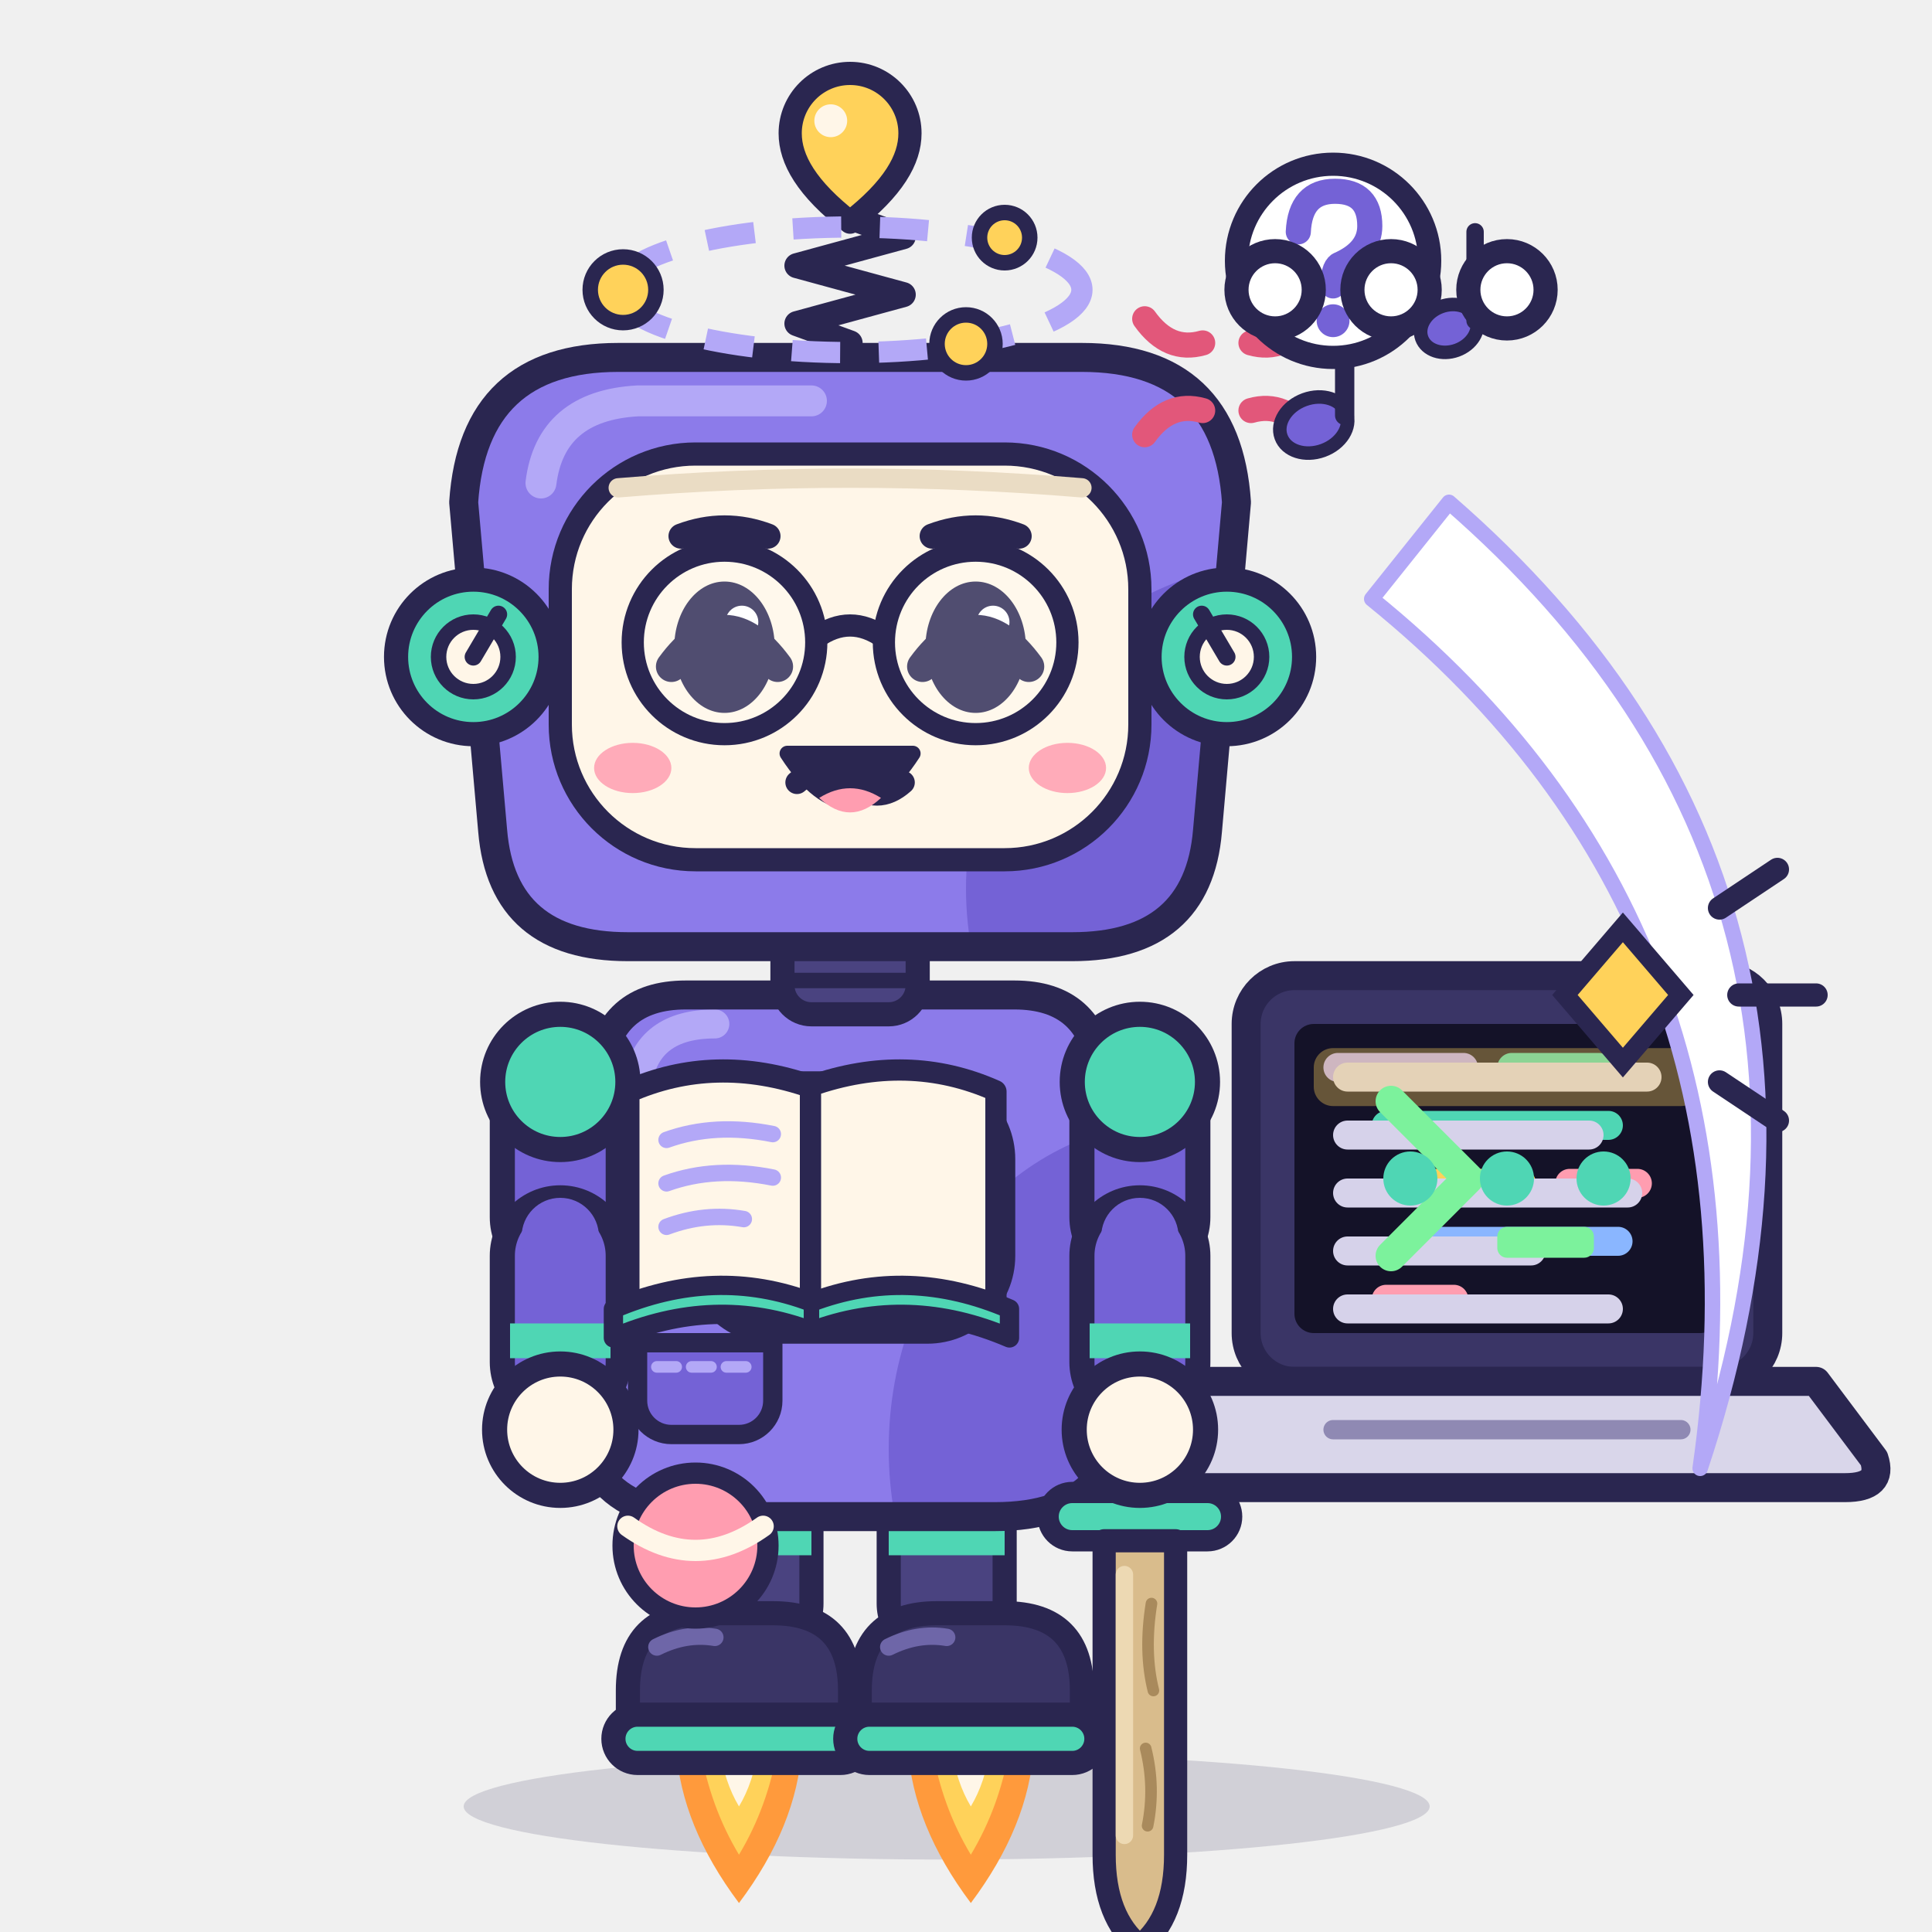
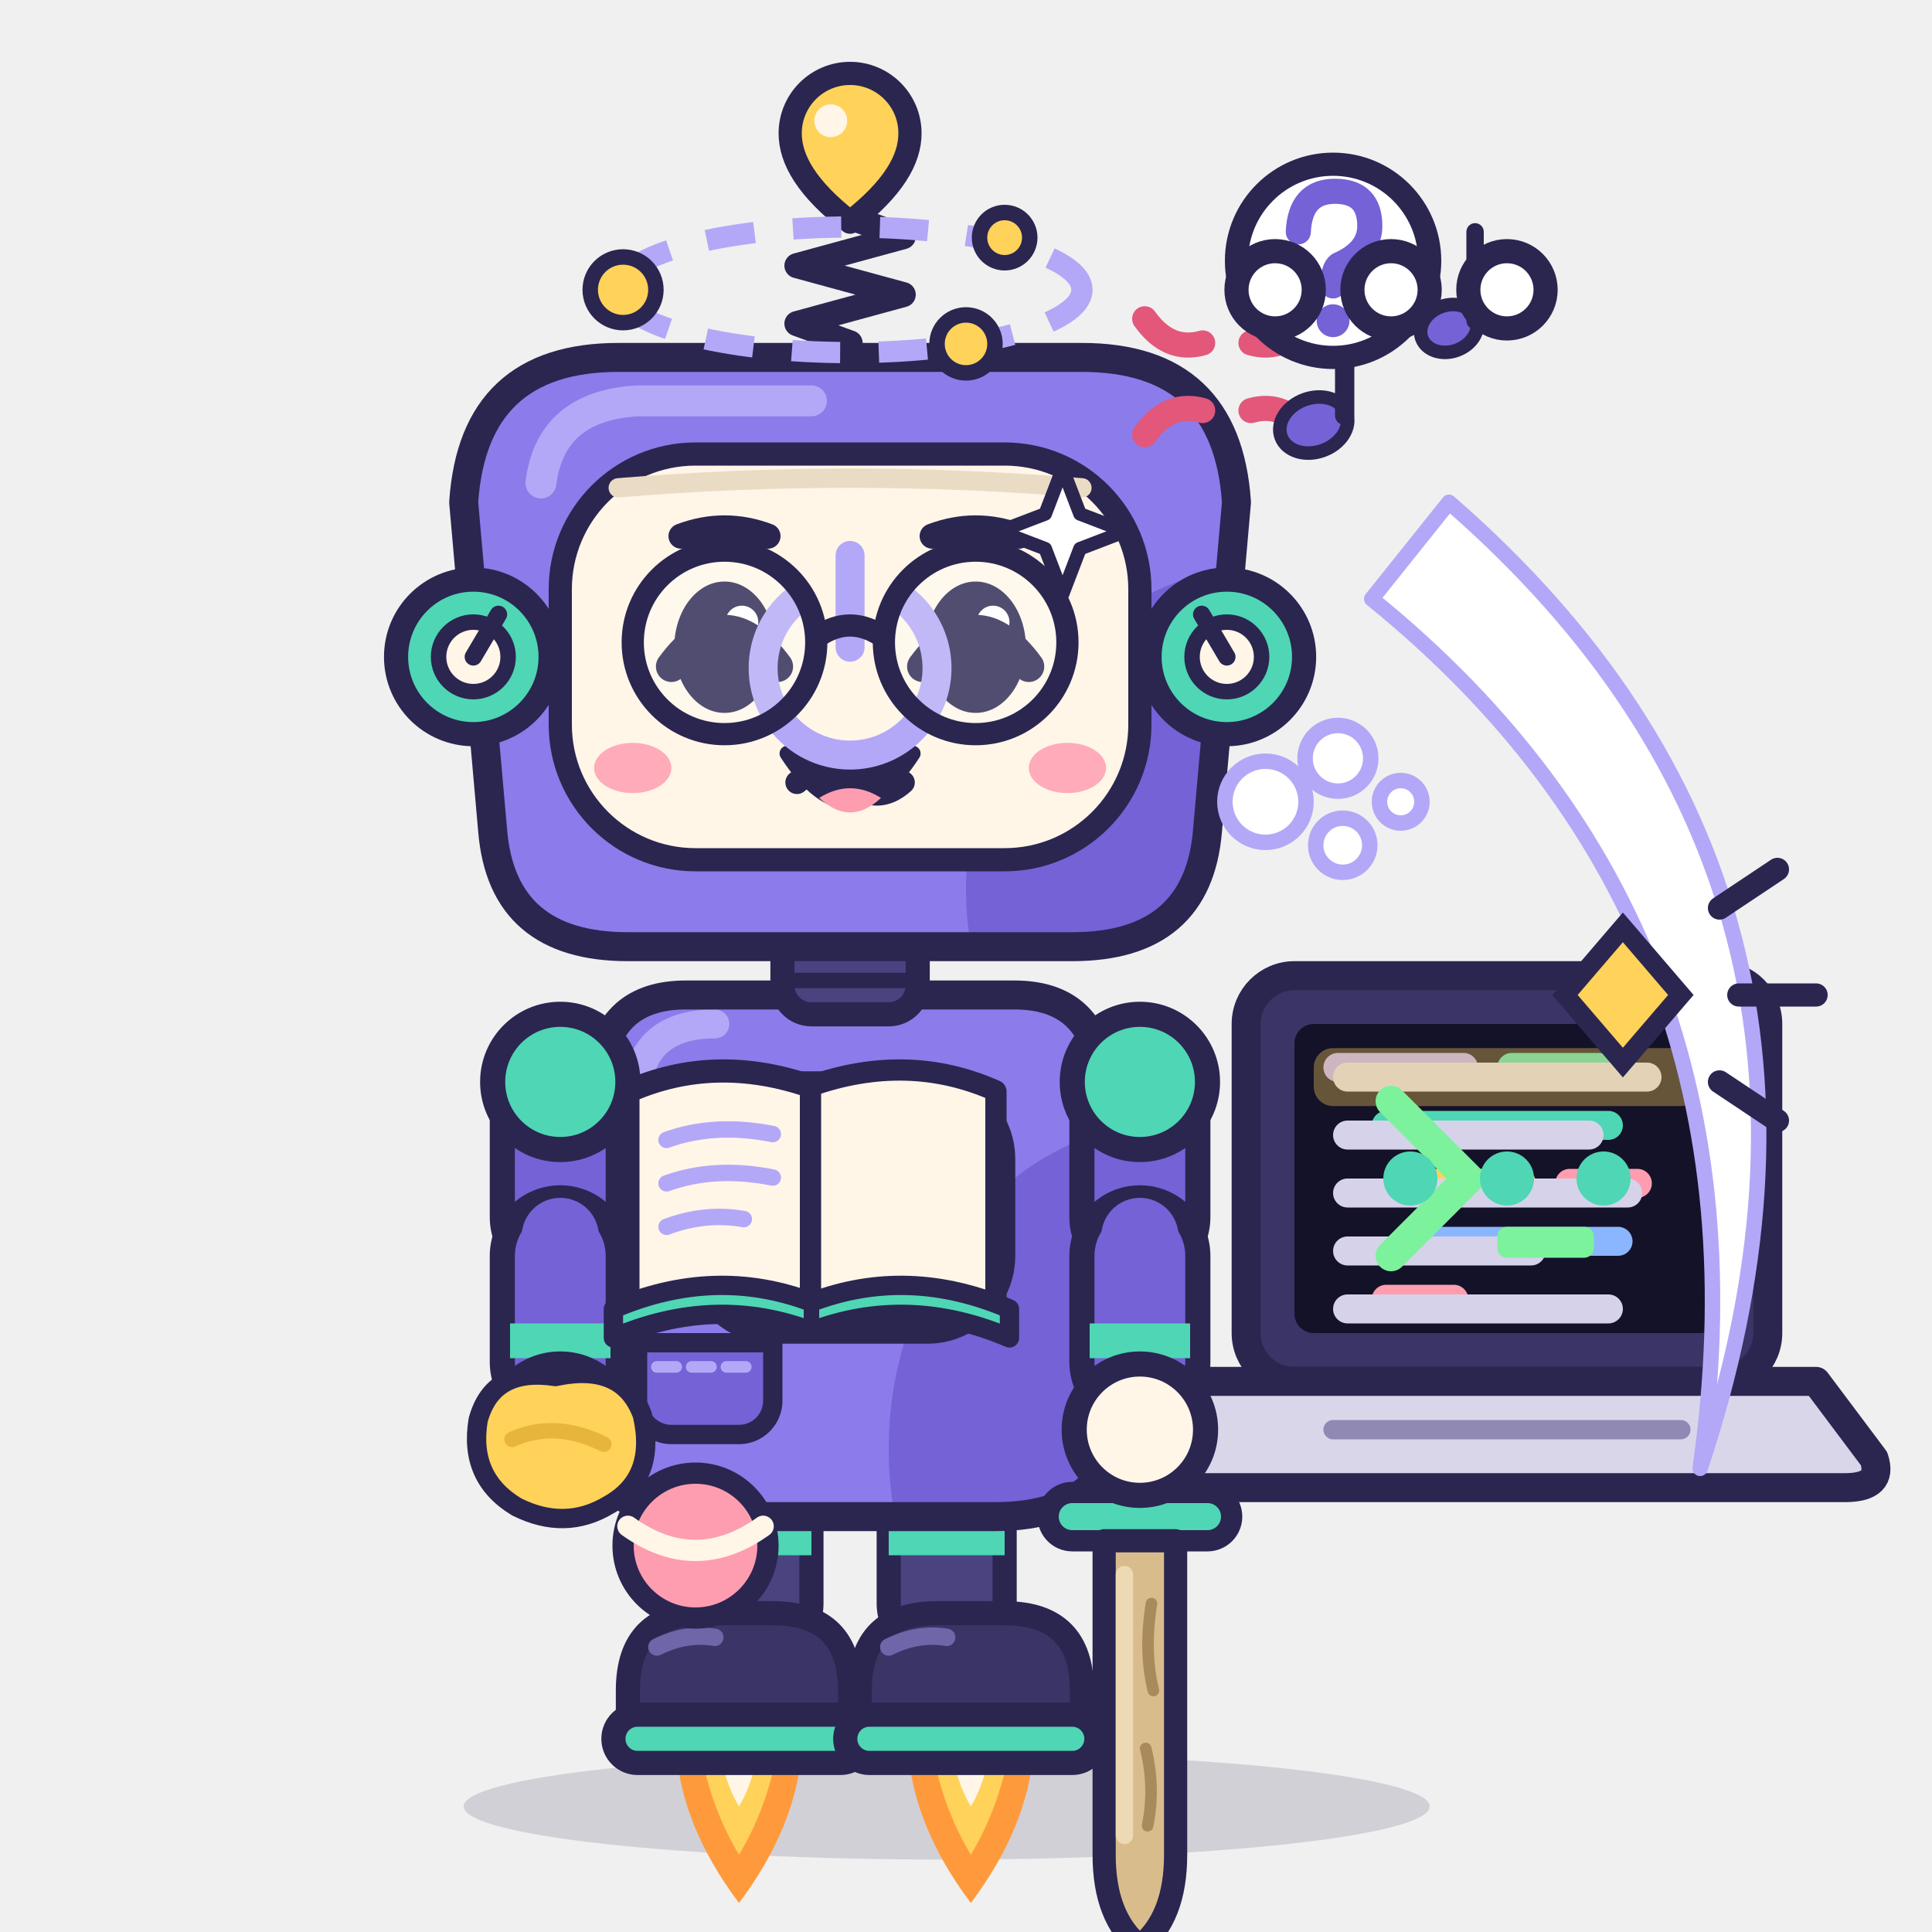
<svg xmlns="http://www.w3.org/2000/svg" viewBox="0 0 200 200" class="rb" role="img" aria-label="A small lilac robot with a laptop">
  <defs>
    <clipPath id="rb-screen-clip">
      <rect x="134" y="106" width="44" height="32" rx="2" />
    </clipPath>
    <clipPath id="rb-head-clip">
      <path d="M64 37 H112 Q127 37 128 52 L125 86 Q124 98 111 98 H65 Q52 98 51 86 L48 52 Q49 37 64 37 Z" />
    </clipPath>
    <clipPath id="rb-body-clip">
      <path d="M71 103 H105 Q113 103 114 111 L116 143 Q117 157 103 157 H73 Q59 157 60 143 L62 111 Q63 103 71 103 Z" />
    </clipPath>
  </defs>
  <ellipse class="rb-shadow" data-nohit="" cx="98" cy="187" rx="50" ry="5.5" fill="#2A2650" opacity=".16" />
  <g class="rb-fly">
    <g class="rb-float">
      <g class="rb-react">
        <g class="rb-figure">
          <g class="rb-legs">
            <g class="rb-leg rb-leg-l">
              <g class="rb-flame rb-flame-l" data-nohit="">
                <g class="rb-flicker">
                  <path d="M70 181 Q70.5 189 76.5 197 Q82.5 189 83 181 Z" fill="#FF9A3C" />
                  <path d="M72.5 181 Q73.5 187 76.5 192 Q79.5 187 80.5 181 Z" fill="#FFD25A" />
                  <path d="M74.5 181 Q75 184.5 76.5 187 Q78 184.5 78.5 181 Z" fill="#FFF6E8" />
                </g>
              </g>
              <rect x="72" y="146" width="12" height="25" rx="5" fill="#4A4380" stroke="#2A2650" stroke-width="2.5" />
              <rect x="72" y="157" width="12" height="4" fill="#4FD6B4" />
              <path d="M65 181 V175 Q65 167 73 167 H80 Q88 167 88 175 V181 Z" fill="#3A3566" stroke="#2A2650" stroke-width="2.5" stroke-linejoin="round" />
              <rect x="63.5" y="177.5" width="26" height="5" rx="2.5" fill="#4FD6B4" stroke="#2A2650" stroke-width="2.5" />
              <path d="M68 170.5 Q71 169 74 169.5" fill="none" stroke="#6E66A8" stroke-width="1.8" stroke-linecap="round" />
            </g>
            <g class="rb-leg rb-leg-r">
              <g class="rb-flame rb-flame-r" data-nohit="">
                <g class="rb-flicker">
                  <path d="M94 181 Q94.5 189 100.5 197 Q106.5 189 107 181 Z" fill="#FF9A3C" />
                  <path d="M96.5 181 Q97.5 187 100.5 192 Q103.5 187 104.5 181 Z" fill="#FFD25A" />
                  <path d="M98.5 181 Q99 184.5 100.5 187 Q102 184.5 102.5 181 Z" fill="#FFF6E8" />
                </g>
              </g>
              <rect x="92" y="146" width="12" height="25" rx="5" fill="#4A4380" stroke="#2A2650" stroke-width="2.5" />
              <rect x="92" y="157" width="12" height="4" fill="#4FD6B4" />
              <path d="M89 181 V175 Q89 167 97 167 H104 Q112 167 112 175 V181 Z" fill="#3A3566" stroke="#2A2650" stroke-width="2.5" stroke-linejoin="round" />
              <rect x="87.5" y="177.5" width="26" height="5" rx="2.5" fill="#4FD6B4" stroke="#2A2650" stroke-width="2.5" />
              <path d="M92 170.5 Q95 169 98 169.5" fill="none" stroke="#6E66A8" stroke-width="1.8" stroke-linecap="round" />
            </g>
          </g>
          <g class="rb-torso">
            <g class="rb-body">
              <path d="M71 103 H105 Q113 103 114 111 L116 143 Q117 157 103 157 H73 Q59 157 60 143 L62 111 Q63 103 71 103 Z" fill="#8C7BEA" />
              <g clip-path="url(#rb-body-clip)">
                <ellipse cx="122" cy="150" rx="30" ry="34" fill="#7462D6" />
                <path d="M66 112 Q67 106 74 106" fill="none" stroke="#B3A8F7" stroke-width="3" stroke-linecap="round" />
              </g>
              <path d="M71 103 H105 Q113 103 114 111 L116 143 Q117 157 103 157 H73 Q59 157 60 143 L62 111 Q63 103 71 103 Z" fill="none" stroke="#2A2650" stroke-width="3" stroke-linejoin="round" />
              <rect x="72" y="112" width="32" height="26" rx="8" fill="#FFF6E8" stroke="#2A2650" stroke-width="2.2" />
              <rect x="76" y="117.5" width="24" height="12" rx="6" fill="#2A2650" />
              <circle class="rb-led" cx="82.2" cy="123.5" r="3.6" fill="#FFD25A" />
              <g class="rb-meter" fill="#4FD6B4">
                <rect x="87.5" y="124.5" width="2.6" height="3" rx="1" />
                <rect x="91.6" y="122.5" width="2.6" height="5" rx="1" />
                <rect x="95.7" y="120.5" width="2.6" height="7" rx="1" />
              </g>
              <path d="M78 133.5 H98" stroke="#E2D5BE" stroke-width="2" stroke-linecap="round" />
              <path class="rb-pocket" d="M66 139 H80 V145 A3.5 3.5 0 0 1 76.5 148.5 H69.5 A3.5 3.5 0 0 1 66 145 Z" fill="#7462D6" stroke="#2A2650" stroke-width="2" stroke-linejoin="round" />
              <path d="M68 141.5 H78" stroke="#B3A8F7" stroke-width="1.2" stroke-dasharray="2 1.6" stroke-linecap="round" />
            </g>
            <rect class="rb-neck" x="81" y="93" width="14" height="12" rx="3" fill="#4A4380" stroke="#2A2650" stroke-width="2.5" />
            <path d="M82 98 H94 M82 101.5 H94" stroke="#2A2650" stroke-width="1.6" />
            <g class="rb-head">
              <g class="rb-antenna">
                <path d="M88 39 V35.5 L82.5 33.5 L93.5 30.5 L82.5 27.5 L93.5 24.5 L88 22.5" fill="none" stroke="#2A2650" stroke-width="2.6" stroke-linecap="round" stroke-linejoin="round" />
                <path class="rb-antenna-ball" d="M88 23 C83.5 19.5 81.8 16.5 81.8 13.8 A6.2 6.2 0 1 1 94.2 13.8 C94.2 16.5 92.5 19.5 88 23 Z" fill="#FFD25A" stroke="#2A2650" stroke-width="2.4" stroke-linejoin="round" />
                <circle cx="86" cy="12.5" r="1.7" fill="#FFF6E8" />
              </g>
              <path d="M64 37 H112 Q127 37 128 52 L125 86 Q124 98 111 98 H65 Q52 98 51 86 L48 52 Q49 37 64 37 Z" fill="#8C7BEA" />
              <g clip-path="url(#rb-head-clip)">
                <ellipse cx="134" cy="92" rx="34" ry="34" fill="#7462D6" />
                <path d="M56 50 Q57 42 66 41.5 H84" fill="none" stroke="#B3A8F7" stroke-width="3.2" stroke-linecap="round" />
              </g>
              <path d="M64 37 H112 Q127 37 128 52 L125 86 Q124 98 111 98 H65 Q52 98 51 86 L48 52 Q49 37 64 37 Z" fill="none" stroke="#2A2650" stroke-width="3" stroke-linejoin="round" />
              <rect class="rb-visor" x="58" y="47" width="60" height="42" rx="14" fill="#FFF6E8" stroke="#2A2650" stroke-width="2.4" />
              <path d="M64 50.5 Q88 48.5 112 50.5" fill="none" stroke="#EADCC4" stroke-width="2" stroke-linecap="round" />
              <g class="rb-face">
                <g class="rb-brows" fill="none" stroke="#2A2650" stroke-width="2.6" stroke-linecap="round">
                  <path class="rb-brow rb-brow-l" d="M70.5 55.5 Q75 53.8 79.5 55.5" />
                  <path class="rb-brow rb-brow-r" d="M96.5 55.5 Q101 53.8 105.5 55.5" />
                </g>
                <g class="rb-look">
                  <g class="rb-eyes">
                    <ellipse cx="75" cy="67" rx="5.2" ry="6.8" fill="#2A2650" />
                    <ellipse cx="101" cy="67" rx="5.2" ry="6.8" fill="#2A2650" />
                    <circle cx="76.8" cy="64.4" r="1.7" fill="#FFFFFF" />
                    <circle cx="102.8" cy="64.4" r="1.7" fill="#FFFFFF" />
                  </g>
                  <g class="rb-eyes-happy" fill="none" stroke="#2A2650" stroke-width="3.2" stroke-linecap="round">
                    <path d="M69.5 69 Q75 61.5 80.5 69" />
                    <path d="M95.5 69 Q101 61.5 106.5 69" />
                  </g>
                </g>
                <path class="rb-mouth" d="M83 79 Q88 83.5 93 79" fill="none" stroke="#2A2650" stroke-width="2.6" stroke-linecap="round" />
                <ellipse class="rb-mouth-o" cx="88" cy="80.5" rx="2.4" ry="2.9" fill="#2A2650" />
                <path class="rb-mouth-worry" d="M82.5 81 Q85.2 78.6 88 81 Q90.8 83.4 93.5 81" fill="none" stroke="#2A2650" stroke-width="2.4" stroke-linecap="round" stroke-linejoin="round" />
                <g class="rb-mouth-grin">
                  <path d="M81.5 78 Q88 88 94.5 78 Z" fill="#2A2650" stroke="#2A2650" stroke-width="1.6" stroke-linejoin="round" />
                  <path d="M84.8 82.6 Q88 80.6 91.2 82.6 Q88 85.6 84.8 82.6 Z" fill="#FF9DB0" />
                </g>
                <ellipse class="rb-cheek" cx="65.5" cy="79.5" rx="4" ry="2.6" fill="#FF9DB0" opacity=".85" />
                <ellipse class="rb-cheek" cx="110.5" cy="79.5" rx="4" ry="2.6" fill="#FF9DB0" opacity=".85" />
              </g>
+               <g class="rb-power" data-nohit="" fill="none" stroke="#B3A8F7" stroke-width="3" stroke-linecap="round">
+                 <path d="M82.3 62.2 A9 9 0 1 0 93.7 62.2" />
+                 <path d="M88 57.5 V67" />
+               </g>
+               <path class="rb-shine" data-nohit="" d="M110 48.5 L111.8 53.2 L116.5 55 L111.8 56.8 L110 61.5 L108.2 56.8 L103.5 55 L108.2 53.2 Z" fill="#FFFFFF" stroke="#2A2650" stroke-width="1.4" stroke-linejoin="round" />
+               <g class="rb-puff" data-nohit="" fill="#FFFFFF" stroke="#B3A8F7" stroke-width="1.6">
+                 <circle cx="131" cy="83" r="4.2" />
+                 <circle cx="138.5" cy="78.5" r="3.4" />
+                 <circle cx="139" cy="87.5" r="2.8" />
+                 <circle cx="145" cy="83" r="2.2" />
+               </g>
              <g class="rb-ear">
                <circle cx="49" cy="68" r="8" fill="#4FD6B4" stroke="#2A2650" stroke-width="2.5" />
                <circle cx="49" cy="68" r="3.6" fill="#FFF6E8" stroke="#2A2650" stroke-width="1.6" />
                <path class="rb-dial rb-dial-l" d="M49 68 L51.6 63.6" stroke="#2A2650" stroke-width="1.8" stroke-linecap="round" />
              </g>
              <g class="rb-ear">
                <circle cx="127" cy="68" r="8" fill="#4FD6B4" stroke="#2A2650" stroke-width="2.5" />
                <circle cx="127" cy="68" r="3.6" fill="#FFF6E8" stroke="#2A2650" stroke-width="1.6" />
                <path class="rb-dial rb-dial-r" d="M127 68 L124.4 63.6" stroke="#2A2650" stroke-width="1.8" stroke-linecap="round" />
              </g>
              <g class="rb-glasses" data-nohit="" fill="none" stroke="#2A2650" stroke-width="2.3">
                <circle cx="75" cy="66.5" r="9.5" fill="#FFFFFF" fill-opacity=".18" />
                <circle cx="101" cy="66.5" r="9.5" fill="#FFFFFF" fill-opacity=".18" />
                <path d="M84.5 66 Q88 63.5 91.5 66" />
              </g>
              <g class="rb-anger" data-nohit="" fill="none" stroke="#E2577A" stroke-width="2.6" stroke-linecap="round">
                <path d="M118.5 33 Q121 36.5 124.5 35.5" />
                <path d="M129.5 35.5 Q133 36.5 135.5 33" />
                <path d="M118.5 45 Q121 41.5 124.5 42.5" />
                <path d="M129.5 42.5 Q133 41.5 135.5 45" />
              </g>
              <g class="rb-dizzy" data-nohit="">
                <ellipse cx="88" cy="30" rx="24" ry="6.5" fill="none" stroke="#B3A8F7" stroke-width="2.2" stroke-dasharray="5 4" />
                <g class="rb-dizzy-dots" fill="#FFD25A" stroke="#2A2650" stroke-width="1.6">
                  <circle cx="64.5" cy="30" r="3.4" />
                  <circle cx="100" cy="35.6" r="3" />
                  <circle cx="104" cy="24.6" r="2.6" />
                </g>
              </g>
              <g class="rb-notes" data-nohit="" fill="#7462D6" stroke="#2A2650" stroke-width="1.4">
                <g class="rb-note-1">
                  <ellipse cx="136" cy="44" rx="3.6" ry="2.8" transform="rotate(-20 136 44)" />
                  <path d="M139.2 43 V31.5 L145 33.5" fill="none" stroke="#2A2650" stroke-width="2" stroke-linecap="round" stroke-linejoin="round" />
                </g>
                <g class="rb-note-2">
                  <ellipse cx="150" cy="34" rx="3" ry="2.4" transform="rotate(-20 150 34)" />
                  <path d="M152.7 33.2 V24" fill="none" stroke="#2A2650" stroke-width="1.8" stroke-linecap="round" />
                </g>
              </g>
              <g class="rb-question" data-nohit="">
                <circle cx="138" cy="27" r="10" fill="#FFFFFF" stroke="#2A2650" stroke-width="2.4" />
                <path d="M134.4 24 Q134.6 19.8 138.2 19.8 Q141.8 19.8 141.8 23.4 Q141.8 26 138.6 27.4 Q138 27.8 138 29.6" fill="none" stroke="#7462D6" stroke-width="2.6" stroke-linecap="round" stroke-linejoin="round" />
                <circle cx="138" cy="33.2" r="1.7" fill="#7462D6" />
              </g>
            </g>
            <g class="rb-arm rb-arm-back">
              <rect x="52" y="106" width="12" height="26" rx="6" fill="#7462D6" stroke="#2A2650" stroke-width="2.6" />
              <g class="rb-forearm rb-forearm-back">
                <rect x="52" y="124" width="12" height="23" rx="6" fill="#7462D6" stroke="#2A2650" stroke-width="2.6" />
                <rect x="52.8" y="137" width="10.4" height="3.6" fill="#4FD6B4" />
                <circle cx="58" cy="128" r="4" fill="#7462D6" />
                <circle cx="58" cy="148" r="6.8" fill="#FFF6E8" stroke="#2A2650" stroke-width="2.6" />
+                 <g class="rb-cloth" data-nohit="">
+                   <path d="M49.5 147 Q51 141.5 57.5 142.5 Q64.5 141 66.5 146.5 Q68 153 63 155.8 Q58.5 158.5 53.5 156 Q48.5 153 49.5 147 Z" fill="#FFD25A" stroke="#2A2650" stroke-width="2" stroke-linejoin="round" />
+                   <path d="M53 149 Q57.5 147 62.5 149.5" fill="none" stroke="#E8B53C" stroke-width="1.6" stroke-linecap="round" />
+                 </g>
              </g>
              <circle cx="58" cy="112" r="7" fill="#4FD6B4" stroke="#2A2650" stroke-width="2.6" />
            </g>
            <g class="rb-ball" data-nohit="">
              <circle cx="72" cy="160" r="7.5" fill="#FF9DB0" stroke="#2A2650" stroke-width="2.2" />
              <path d="M65 158 Q72 163 79 158" fill="none" stroke="#FFF6E8" stroke-width="2.2" stroke-linecap="round" />
            </g>
            <g class="rb-book" data-nohit="">
              <path d="M65 113 Q74 109 84 112.5 V136 Q74 132.5 65 136.5 Z" fill="#FFF6E8" stroke="#2A2650" stroke-width="2.4" stroke-linejoin="round" />
              <path d="M84 112.5 Q94 109 103 113 V136.5 Q94 132.5 84 136 Z" fill="#FFFFFF" stroke="#2A2650" stroke-width="2.4" stroke-linejoin="round" />
              <path d="M69 118 Q74 116.2 80 117.4 M69 122.5 Q74 120.7 80 121.9 M69 127 Q73 125.5 77 126.2 M88 117.4 Q94 116.2 99 118 M88 121.9 Q94 120.7 99 122.5" fill="none" stroke="#B3A8F7" stroke-width="1.7" stroke-linecap="round" />
              <path class="rb-book-page" d="M84 112.5 Q94 109 103 113 V136.5 Q94 132.5 84 136 Z" fill="#FFF6E8" stroke="#2A2650" stroke-width="2" stroke-linejoin="round" />
              <path d="M63.5 135.5 Q74 131 84 134.8 Q94 131 104.5 135.5 L104.5 138.5 Q94 134 84 137.8 Q74 134 63.5 138.5 Z" fill="#4FD6B4" stroke="#2A2650" stroke-width="2" stroke-linejoin="round" />
              <path d="M84 112.5 V137.6" stroke="#2A2650" stroke-width="1.6" />
            </g>
            <g class="rb-laptop">
              <g class="rb-lid">
                <rect x="129" y="101" width="54" height="42" rx="5" fill="#3A3566" stroke="#2A2650" stroke-width="3" />
                <rect x="134" y="106" width="44" height="32" rx="2" fill="#141228" />
                <g clip-path="url(#rb-screen-clip)" data-nohit="">
                  <g class="rb-code">
                    <rect x="137" y="109" width="16" height="3" rx="1.5" fill="#B3A8F7" />
                    <rect x="155" y="109" width="12" height="3" rx="1.5" fill="#4FD6B4" />
                    <rect x="142" y="115" width="26" height="3" rx="1.5" fill="#4FD6B4" />
                    <rect x="147" y="121" width="12" height="3" rx="1.5" fill="#FFD25A" />
                    <rect x="161" y="121" width="10" height="3" rx="1.5" fill="#FF9DB0" />
                    <rect x="147" y="127" width="22" height="3" rx="1.5" fill="#8AB6FF" />
                    <rect x="142" y="133" width="10" height="3" rx="1.5" fill="#FF9DB0" />
                    <rect x="137" y="139" width="6" height="3" rx="1.5" fill="#B3A8F7" />
                    <rect x="137" y="145" width="24" height="3" rx="1.5" fill="#4FD6B4" />
                    <rect x="142" y="151" width="16" height="3" rx="1.5" fill="#FFD25A" />
                    <rect x="137" y="157" width="16" height="3" rx="1.5" fill="#B3A8F7" />
                    <rect x="155" y="157" width="12" height="3" rx="1.5" fill="#4FD6B4" />
                    <rect x="142" y="163" width="26" height="3" rx="1.5" fill="#4FD6B4" />
                    <rect x="147" y="169" width="12" height="3" rx="1.5" fill="#FFD25A" />
                    <rect x="161" y="169" width="10" height="3" rx="1.5" fill="#FF9DB0" />
                    <rect x="147" y="175" width="22" height="3" rx="1.5" fill="#8AB6FF" />
                    <rect x="142" y="181" width="10" height="3" rx="1.5" fill="#FF9DB0" />
                    <rect x="137" y="187" width="6" height="3" rx="1.5" fill="#B3A8F7" />
                    <rect x="137" y="193" width="24" height="3" rx="1.5" fill="#4FD6B4" />
                    <rect x="142" y="199" width="16" height="3" rx="1.5" fill="#FFD25A" />
                  </g>
                  <g class="rb-page">
                    <rect x="138" y="110" width="34" height="3" rx="1.5" fill="#D6D2EA" />
                    <rect x="138" y="116" width="28" height="3" rx="1.5" fill="#D6D2EA" />
                    <rect x="138" y="122" width="32" height="3" rx="1.5" fill="#D6D2EA" />
                    <rect x="138" y="128" width="22" height="3" rx="1.5" fill="#D6D2EA" />
                    <rect x="138" y="134" width="30" height="3" rx="1.5" fill="#D6D2EA" />
                    <rect class="rb-highlight" x="136" y="108.5" width="40" height="6" rx="2" fill="#FFD25A" opacity=".35" />
                  </g>
                  <g class="rb-prompt">
                    <path d="M144 114 L152 122 L144 130" fill="none" stroke="#7CF29C" stroke-width="3.2" stroke-linecap="round" stroke-linejoin="round" />
                    <rect class="rb-cursor" x="155" y="127" width="10" height="3.2" rx="1" fill="#7CF29C" />
                  </g>
                  <g class="rb-spinner" fill="#4FD6B4">
                    <circle class="rb-dot rb-dot-1" cx="146" cy="122" r="2.8" />
                    <circle class="rb-dot rb-dot-2" cx="156" cy="122" r="2.8" />
                    <circle class="rb-dot rb-dot-3" cx="166" cy="122" r="2.8" />
                  </g>
                </g>
              </g>
              <path class="rb-base" d="M124 143 H188 L194 151 Q195 154 191 154 H121 Q117 154 118 151 Z" fill="#D9D6EA" stroke="#2A2650" stroke-width="3" stroke-linejoin="round" />
              <path d="M138 148 H174" stroke="#8F89B3" stroke-width="2" stroke-linecap="round" />
            </g>
            <g class="rb-arm rb-arm-front">
              <rect x="112" y="106" width="12" height="26" rx="6" fill="#7462D6" stroke="#2A2650" stroke-width="2.6" />
              <g class="rb-forearm rb-forearm-front">
                <rect x="112" y="124" width="12" height="23" rx="6" fill="#7462D6" stroke="#2A2650" stroke-width="2.6" />
                <rect x="112.8" y="137" width="10.4" height="3.6" fill="#4FD6B4" />
                <circle cx="118" cy="128" r="4" fill="#7462D6" />
                <g class="rb-sword" data-nohit="">
                  <rect x="115" y="141" width="6" height="14" rx="2" fill="#2A2650" />
                  <rect x="108.5" y="154.5" width="19" height="5" rx="2.5" fill="#4FD6B4" stroke="#2A2650" stroke-width="2.2" />
                  <path d="M114.3 159.5 H121.7 V192 Q121.7 198.5 118 201.5 Q114.3 198.5 114.3 192 Z" fill="#D9BC8C" stroke="#2A2650" stroke-width="2.4" stroke-linejoin="round" />
                  <path d="M116.4 163 V190" stroke="#EDD9B3" stroke-width="1.8" stroke-linecap="round" />
                  <path d="M119.2 166 Q118.4 171 119.4 175 M118.6 181 Q119.6 185 118.8 189" fill="none" stroke="#A98A5C" stroke-width="1.2" stroke-linecap="round" />
                </g>
                <circle cx="118" cy="148" r="6.8" fill="#FFF6E8" stroke="#2A2650" stroke-width="2.6" />
              </g>
              <circle cx="118" cy="112" r="7" fill="#4FD6B4" stroke="#2A2650" stroke-width="2.6" />
            </g>
          </g>
          <path class="rb-swoosh" data-nohit="" d="M150 52 Q196 92 176 152 Q184 96 142 62 Z" fill="#FFFFFF" stroke="#B3A8F7" stroke-width="1.6" stroke-linejoin="round" />
          <g class="rb-clang" data-nohit="">
            <path d="M168 96 L174 103 L168 110 L162 103 Z" fill="#FFD25A" stroke="#2A2650" stroke-width="2" />
            <path d="M178 94 L184 90 M180 103 H188 M178 112 L184 116" stroke="#2A2650" stroke-width="2.4" stroke-linecap="round" />
          </g>
          <g class="rb-thought" data-nohit="" fill="#FFFFFF" stroke="#2A2650" stroke-width="2.5">
            <circle class="rb-thought-dot rb-thought-1" cx="132" cy="30" r="4" />
            <circle class="rb-thought-dot rb-thought-2" cx="144" cy="30" r="4" />
            <circle class="rb-thought-dot rb-thought-3" cx="156" cy="30" r="4" />
          </g>
        </g>
      </g>
    </g>
  </g>
</svg>
